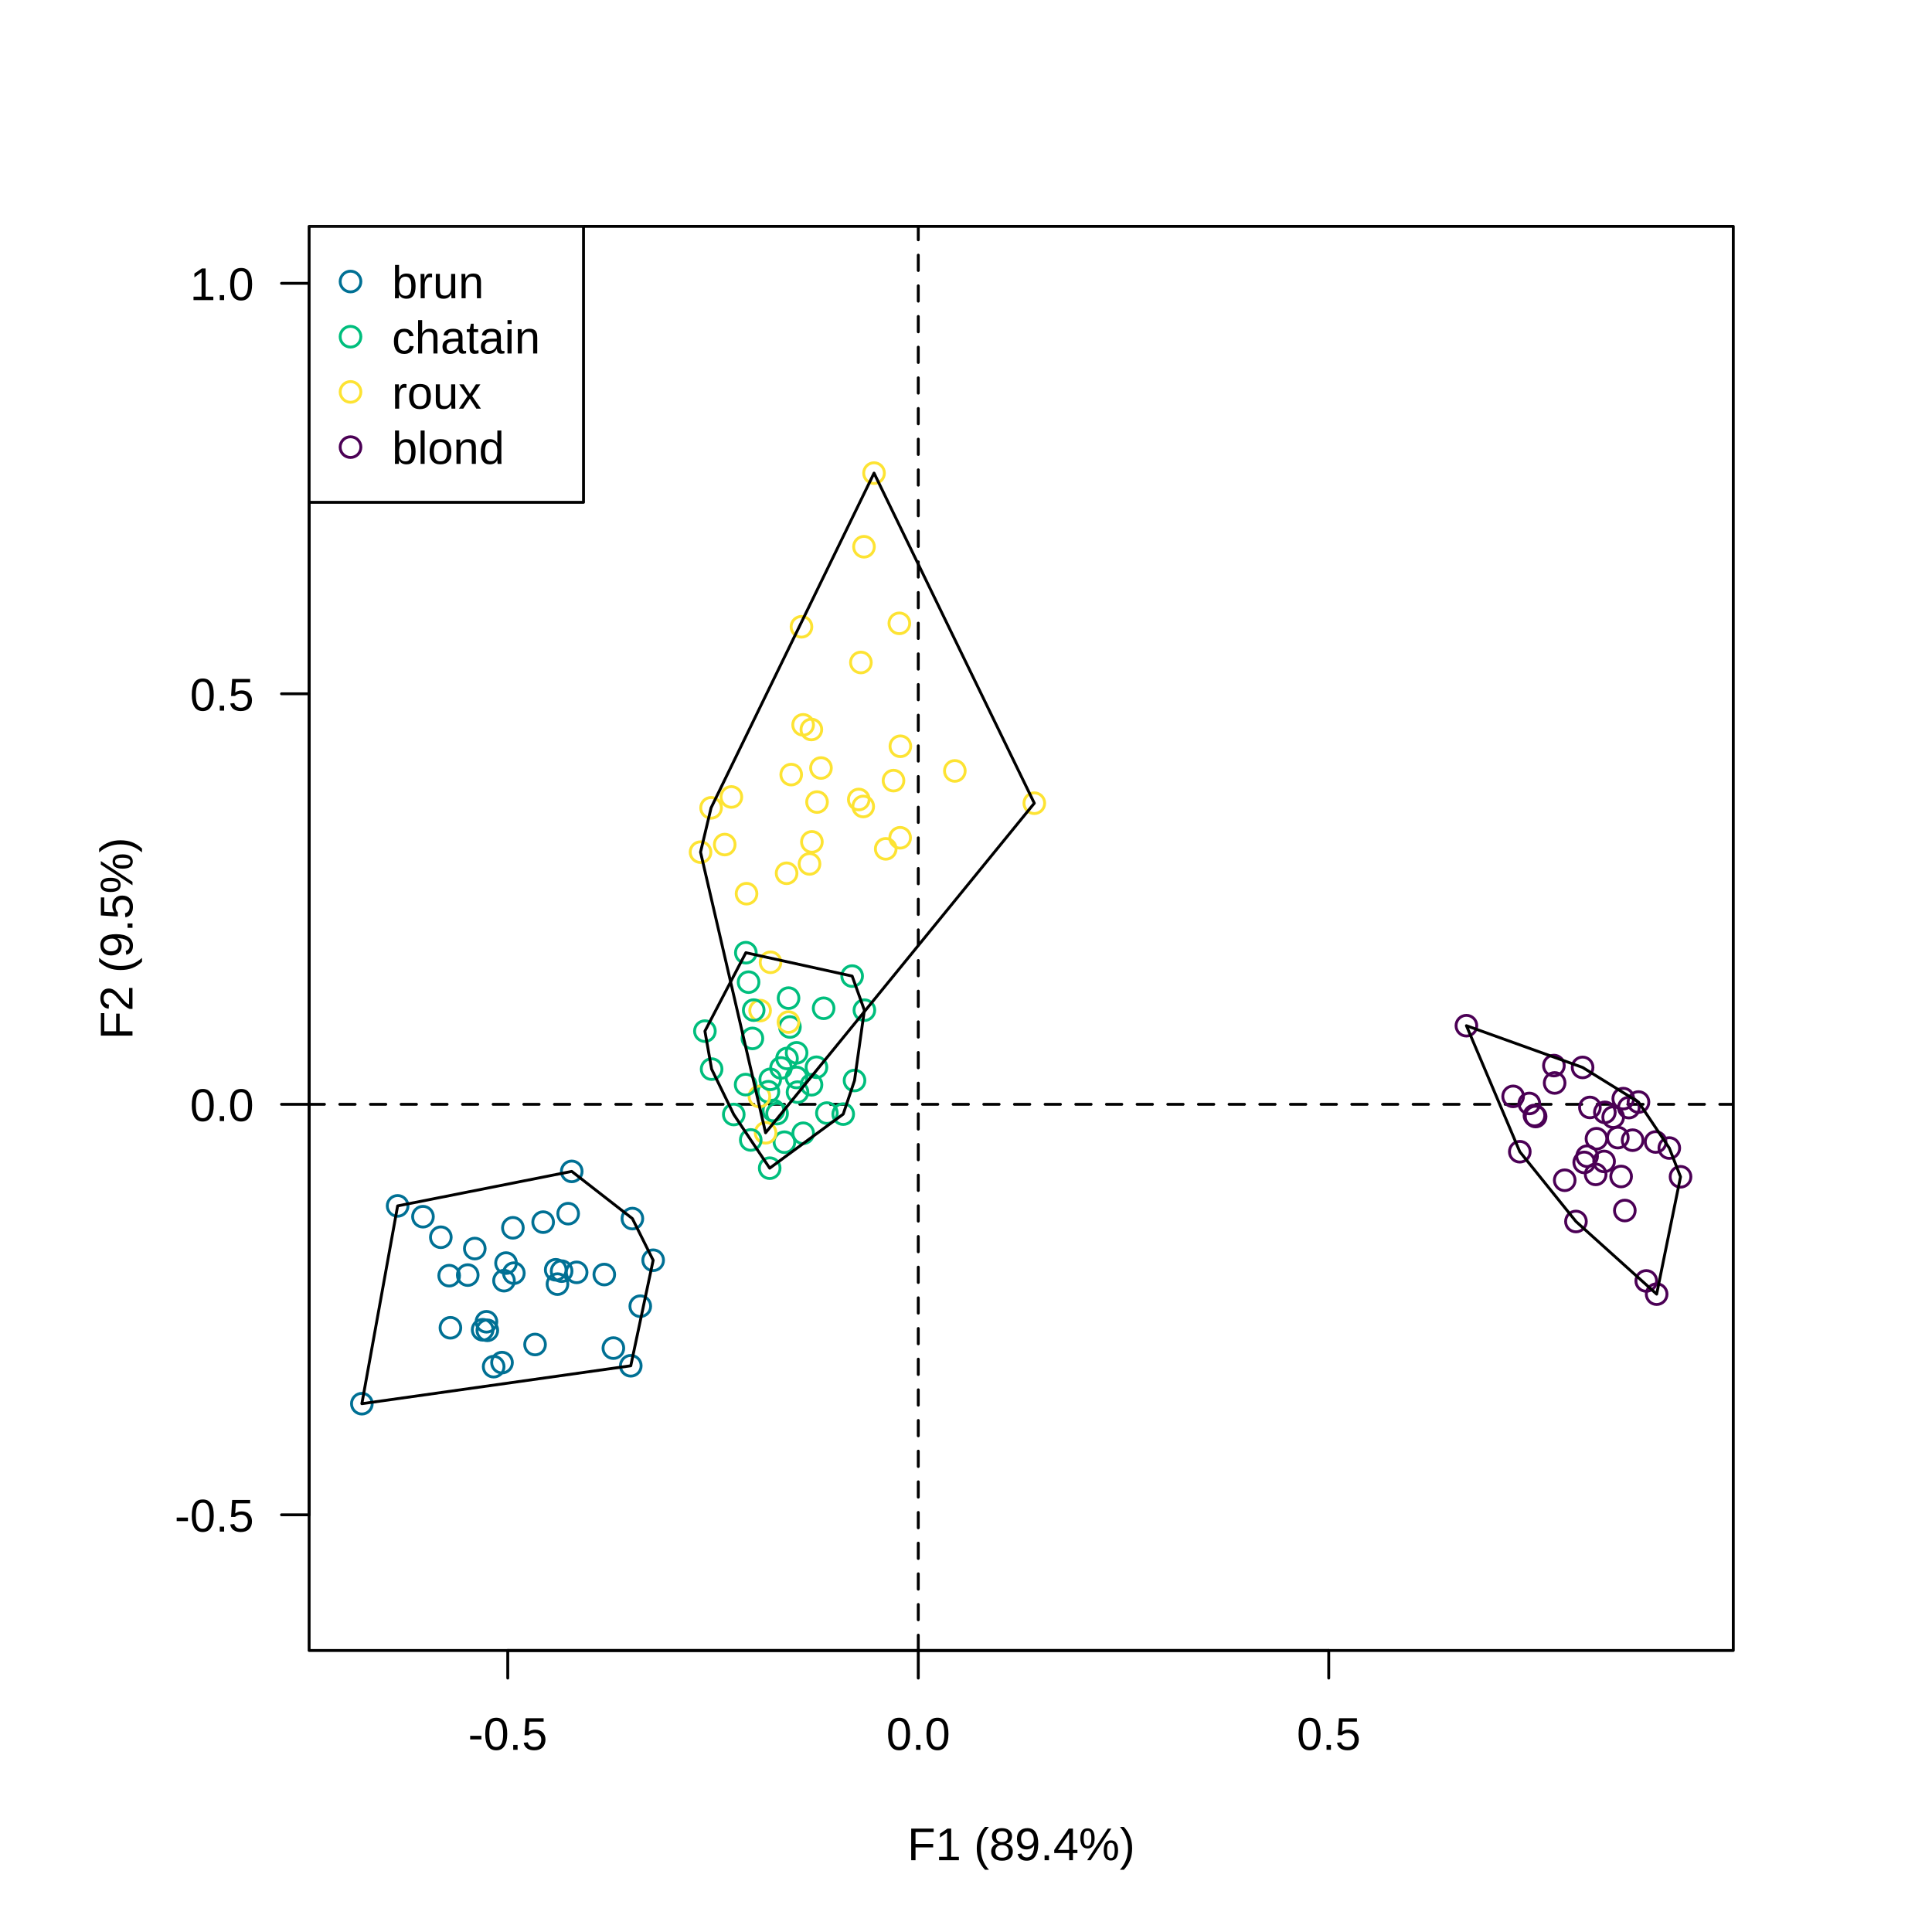
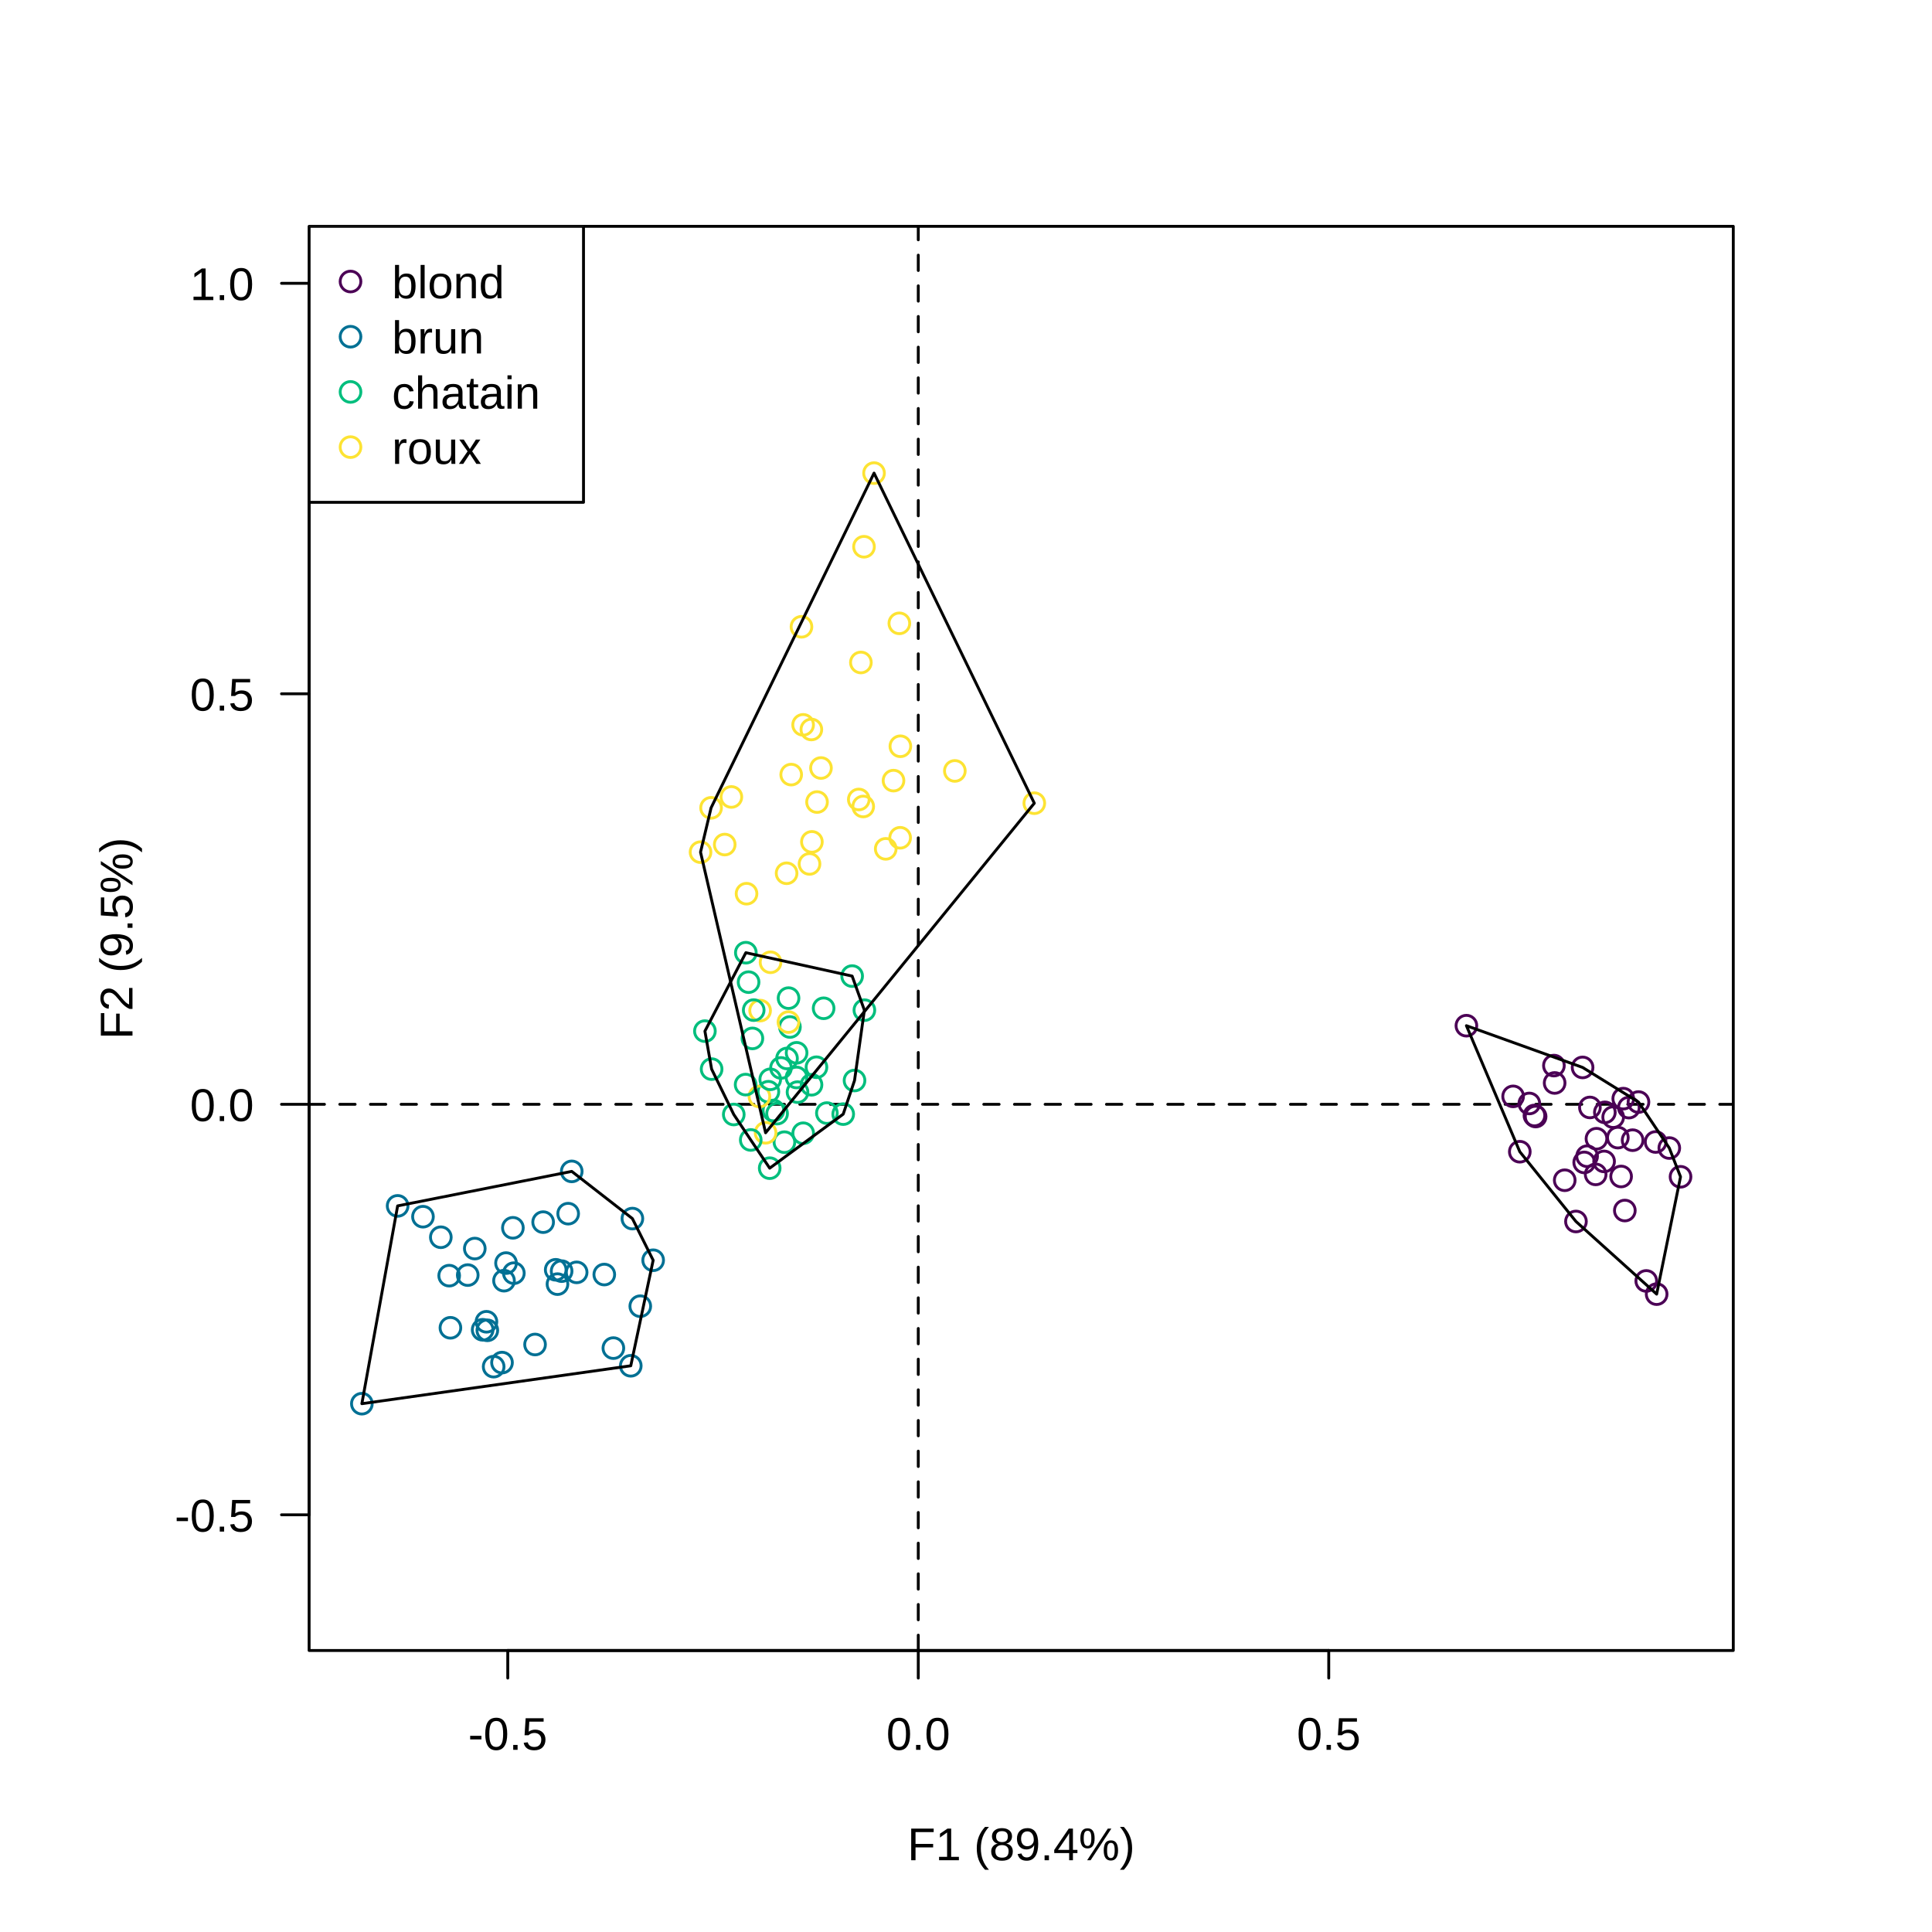
<svg xmlns="http://www.w3.org/2000/svg" class="svglite" width="504.00pt" height="504.00pt" viewBox="0 0 504.00 504.00">
  <defs>
    <style type="text/css">
    .svglite line, .svglite polyline, .svglite polygon, .svglite path, .svglite rect, .svglite circle {
      fill: none;
      stroke: #000000;
      stroke-linecap: round;
      stroke-linejoin: round;
      stroke-miterlimit: 10.00;
    }
    .svglite text {
      white-space: pre;
    }
  </style>
  </defs>
  <rect width="100%" height="100%" style="stroke: none; fill: #FFFFFF;" />
  <defs>
    <clipPath id="cpMC4wMHw1MDQuMDB8MC4wMHw1MDQuMDA=">
      <rect x="0.00" y="0.00" width="504.00" height="504.00" />
    </clipPath>
  </defs>
  <g clip-path="url(#cpMC4wMHw1MDQuMDB8MC4wMHw1MDQuMDA=)">
</g>
  <defs>
    <clipPath id="cpODAuNjR8NDUyLjE2fDU5LjA0fDQzMC41Ng==">
      <rect x="80.64" y="59.04" width="371.52" height="371.52" />
    </clipPath>
  </defs>
  <g clip-path="url(#cpODAuNjR8NDUyLjE2fDU5LjA0fDQzMC41Ng==)">
    <line x1="80.64" y1="288.08" x2="452.16" y2="288.08" style="stroke-width: 0.75; stroke-dasharray: 4.00,4.00;" />
    <line x1="239.55" y1="430.56" x2="239.55" y2="59.04" style="stroke-width: 0.75; stroke-dasharray: 4.00,4.00;" />
    <circle cx="131.48" cy="334.09" r="2.70" style="stroke-width: 0.75; stroke: #007094;" />
    <circle cx="207.79" cy="281.08" r="2.70" style="stroke-width: 0.75; stroke: #00BE7D;" />
    <circle cx="211.80" cy="219.62" r="2.70" style="stroke-width: 0.75; stroke: #FDE333;" />
    <circle cx="418.46" cy="302.98" r="2.70" style="stroke-width: 0.75; stroke: #4B0055;" />
    <circle cx="127.13" cy="347.04" r="2.70" style="stroke-width: 0.75; stroke: #007094;" />
    <circle cx="222.92" cy="281.87" r="2.70" style="stroke-width: 0.75; stroke: #00BE7D;" />
    <circle cx="209.51" cy="189.09" r="2.70" style="stroke-width: 0.75; stroke: #FDE333;" />
    <circle cx="396.47" cy="300.45" r="2.70" style="stroke-width: 0.75; stroke: #4B0055;" />
    <circle cx="126.90" cy="344.81" r="2.70" style="stroke-width: 0.75; stroke: #007094;" />
    <circle cx="201.76" cy="289.69" r="2.70" style="stroke-width: 0.75; stroke: #00BE7D;" />
    <circle cx="198.29" cy="263.63" r="2.70" style="stroke-width: 0.75; stroke: #FDE333;" />
    <circle cx="405.37" cy="277.98" r="2.70" style="stroke-width: 0.75; stroke: #4B0055;" />
    <circle cx="94.40" cy="366.18" r="2.70" style="stroke-width: 0.75; stroke: #007094;" />
    <circle cx="202.72" cy="290.51" r="2.70" style="stroke-width: 0.75; stroke: #00BE7D;" />
    <circle cx="214.17" cy="200.35" r="2.70" style="stroke-width: 0.75; stroke: #FDE333;" />
    <circle cx="382.54" cy="267.57" r="2.70" style="stroke-width: 0.75; stroke: #4B0055;" />
    <circle cx="167.03" cy="340.75" r="2.70" style="stroke-width: 0.75; stroke: #007094;" />
    <circle cx="200.45" cy="284.80" r="2.70" style="stroke-width: 0.75; stroke: #00BE7D;" />
    <circle cx="198.11" cy="286.04" r="2.70" style="stroke-width: 0.75; stroke: #FDE333;" />
    <circle cx="416.47" cy="297.06" r="2.70" style="stroke-width: 0.75; stroke: #4B0055;" />
    <circle cx="103.73" cy="314.58" r="2.70" style="stroke-width: 0.75; stroke: #007094;" />
    <circle cx="200.94" cy="281.56" r="2.70" style="stroke-width: 0.75; stroke: #00BE7D;" />
    <circle cx="201.01" cy="251.03" r="2.70" style="stroke-width: 0.75; stroke: #FDE333;" />
    <circle cx="408.19" cy="307.89" r="2.70" style="stroke-width: 0.75; stroke: #4B0055;" />
    <circle cx="132.01" cy="329.50" r="2.70" style="stroke-width: 0.75; stroke: #007094;" />
    <circle cx="204.63" cy="297.96" r="2.70" style="stroke-width: 0.75; stroke: #00BE7D;" />
    <circle cx="231.06" cy="221.44" r="2.70" style="stroke-width: 0.75; stroke: #FDE333;" />
    <circle cx="424.92" cy="288.94" r="2.70" style="stroke-width: 0.75; stroke: #4B0055;" />
    <circle cx="164.97" cy="317.89" r="2.70" style="stroke-width: 0.75; stroke: #007094;" />
    <circle cx="196.28" cy="270.89" r="2.70" style="stroke-width: 0.75; stroke: #00BE7D;" />
    <circle cx="225.39" cy="142.63" r="2.70" style="stroke-width: 0.75; stroke: #FDE333;" />
    <circle cx="400.60" cy="291.27" r="2.70" style="stroke-width: 0.75; stroke: #4B0055;" />
    <circle cx="123.86" cy="325.71" r="2.70" style="stroke-width: 0.75; stroke: #007094;" />
    <circle cx="195.28" cy="256.21" r="2.70" style="stroke-width: 0.75; stroke: #00BE7D;" />
    <circle cx="233.09" cy="203.64" r="2.70" style="stroke-width: 0.75; stroke: #FDE333;" />
    <circle cx="394.73" cy="286.01" r="2.70" style="stroke-width: 0.75; stroke: #4B0055;" />
    <circle cx="160.01" cy="351.68" r="2.70" style="stroke-width: 0.75; stroke: #007094;" />
    <circle cx="194.51" cy="282.94" r="2.70" style="stroke-width: 0.75; stroke: #00BE7D;" />
    <circle cx="199.72" cy="295.51" r="2.70" style="stroke-width: 0.75; stroke: #FDE333;" />
    <circle cx="425.90" cy="297.44" r="2.70" style="stroke-width: 0.75; stroke: #4B0055;" />
    <circle cx="130.96" cy="355.46" r="2.70" style="stroke-width: 0.75; stroke: #007094;" />
    <circle cx="214.86" cy="263.03" r="2.70" style="stroke-width: 0.75; stroke: #00BE7D;" />
    <circle cx="182.75" cy="222.30" r="2.70" style="stroke-width: 0.75; stroke: #FDE333;" />
    <circle cx="438.40" cy="306.99" r="2.70" style="stroke-width: 0.75; stroke: #4B0055;" />
    <circle cx="149.15" cy="305.58" r="2.70" style="stroke-width: 0.75; stroke: #007094;" />
    <circle cx="222.30" cy="254.63" r="2.70" style="stroke-width: 0.75; stroke: #00BE7D;" />
    <circle cx="189.06" cy="220.32" r="2.70" style="stroke-width: 0.75; stroke: #FDE333;" />
    <circle cx="400.29" cy="291.00" r="2.70" style="stroke-width: 0.75; stroke: #4B0055;" />
    <circle cx="110.34" cy="317.40" r="2.70" style="stroke-width: 0.75; stroke: #007094;" />
    <circle cx="205.31" cy="276.12" r="2.70" style="stroke-width: 0.75; stroke: #00BE7D;" />
    <circle cx="205.20" cy="227.81" r="2.70" style="stroke-width: 0.75; stroke: #FDE333;" />
    <circle cx="429.46" cy="334.16" r="2.70" style="stroke-width: 0.75; stroke: #4B0055;" />
    <circle cx="164.55" cy="356.29" r="2.70" style="stroke-width: 0.75; stroke: #007094;" />
    <circle cx="200.79" cy="304.74" r="2.70" style="stroke-width: 0.75; stroke: #00BE7D;" />
    <circle cx="224.58" cy="172.82" r="2.70" style="stroke-width: 0.75; stroke: #FDE333;" />
    <circle cx="413.27" cy="303.24" r="2.70" style="stroke-width: 0.75; stroke: #4B0055;" />
    <circle cx="146.51" cy="331.60" r="2.70" style="stroke-width: 0.75; stroke: #007094;" />
    <circle cx="212.99" cy="278.41" r="2.70" style="stroke-width: 0.75; stroke: #00BE7D;" />
    <circle cx="211.18" cy="225.37" r="2.70" style="stroke-width: 0.75; stroke: #FDE333;" />
    <circle cx="411.12" cy="318.65" r="2.70" style="stroke-width: 0.75; stroke: #4B0055;" />
    <circle cx="170.39" cy="328.76" r="2.70" style="stroke-width: 0.75; stroke: #007094;" />
    <circle cx="208.05" cy="284.90" r="2.70" style="stroke-width: 0.75; stroke: #00BE7D;" />
    <circle cx="234.88" cy="194.68" r="2.70" style="stroke-width: 0.75; stroke: #FDE333;" />
    <circle cx="432.17" cy="337.60" r="2.70" style="stroke-width: 0.75; stroke: #4B0055;" />
    <circle cx="122.02" cy="332.63" r="2.70" style="stroke-width: 0.75; stroke: #007094;" />
    <circle cx="185.64" cy="278.90" r="2.70" style="stroke-width: 0.75; stroke: #00BE7D;" />
    <circle cx="224.03" cy="208.56" r="2.70" style="stroke-width: 0.75; stroke: #FDE333;" />
    <circle cx="412.85" cy="278.46" r="2.70" style="stroke-width: 0.75; stroke: #4B0055;" />
    <circle cx="144.97" cy="331.25" r="2.70" style="stroke-width: 0.75; stroke: #007094;" />
    <circle cx="225.49" cy="263.52" r="2.70" style="stroke-width: 0.75; stroke: #00BE7D;" />
    <circle cx="185.50" cy="210.74" r="2.70" style="stroke-width: 0.75; stroke: #FDE333;" />
    <circle cx="414.03" cy="301.62" r="2.70" style="stroke-width: 0.75; stroke: #4B0055;" />
    <circle cx="125.91" cy="346.90" r="2.70" style="stroke-width: 0.75; stroke: #007094;" />
    <circle cx="195.85" cy="297.38" r="2.70" style="stroke-width: 0.75; stroke: #00BE7D;" />
    <circle cx="234.82" cy="218.55" r="2.70" style="stroke-width: 0.75; stroke: #FDE333;" />
    <circle cx="423.46" cy="286.60" r="2.70" style="stroke-width: 0.75; stroke: #4B0055;" />
    <circle cx="133.80" cy="320.30" r="2.70" style="stroke-width: 0.75; stroke: #007094;" />
    <circle cx="209.53" cy="295.63" r="2.70" style="stroke-width: 0.75; stroke: #00BE7D;" />
    <circle cx="209.08" cy="163.51" r="2.70" style="stroke-width: 0.75; stroke: #FDE333;" />
    <circle cx="422.05" cy="296.77" r="2.70" style="stroke-width: 0.75; stroke: #4B0055;" />
    <circle cx="139.58" cy="350.74" r="2.70" style="stroke-width: 0.75; stroke: #007094;" />
    <circle cx="215.71" cy="290.37" r="2.70" style="stroke-width: 0.75; stroke: #00BE7D;" />
    <circle cx="234.61" cy="162.61" r="2.70" style="stroke-width: 0.75; stroke: #FDE333;" />
    <circle cx="418.66" cy="290.18" r="2.70" style="stroke-width: 0.75; stroke: #4B0055;" />
    <circle cx="141.69" cy="318.82" r="2.70" style="stroke-width: 0.75; stroke: #007094;" />
    <circle cx="194.57" cy="248.53" r="2.70" style="stroke-width: 0.75; stroke: #00BE7D;" />
    <circle cx="206.40" cy="202.07" r="2.70" style="stroke-width: 0.75; stroke: #FDE333;" />
    <circle cx="420.83" cy="291.43" r="2.70" style="stroke-width: 0.75; stroke: #4B0055;" />
    <circle cx="145.43" cy="334.99" r="2.70" style="stroke-width: 0.75; stroke: #007094;" />
    <circle cx="206.07" cy="267.91" r="2.70" style="stroke-width: 0.75; stroke: #00BE7D;" />
    <circle cx="213.14" cy="209.23" r="2.70" style="stroke-width: 0.75; stroke: #FDE333;" />
    <circle cx="398.95" cy="287.86" r="2.70" style="stroke-width: 0.75; stroke: #4B0055;" />
    <circle cx="134.05" cy="332.13" r="2.70" style="stroke-width: 0.75; stroke: #007094;" />
    <circle cx="183.89" cy="268.99" r="2.70" style="stroke-width: 0.75; stroke: #00BE7D;" />
    <circle cx="211.66" cy="190.30" r="2.70" style="stroke-width: 0.75; stroke: #FDE333;" />
    <circle cx="422.90" cy="306.91" r="2.70" style="stroke-width: 0.75; stroke: #4B0055;" />
    <circle cx="115.00" cy="322.76" r="2.70" style="stroke-width: 0.75; stroke: #007094;" />
    <circle cx="207.81" cy="274.65" r="2.70" style="stroke-width: 0.75; stroke: #00BE7D;" />
    <circle cx="225.19" cy="210.39" r="2.70" style="stroke-width: 0.75; stroke: #FDE333;" />
    <circle cx="414.76" cy="288.90" r="2.70" style="stroke-width: 0.75; stroke: #4B0055;" />
    <circle cx="117.50" cy="346.38" r="2.70" style="stroke-width: 0.75; stroke: #007094;" />
    <circle cx="219.97" cy="290.64" r="2.70" style="stroke-width: 0.75; stroke: #00BE7D;" />
    <circle cx="190.79" cy="207.90" r="2.70" style="stroke-width: 0.75; stroke: #FDE333;" />
    <circle cx="435.47" cy="299.49" r="2.70" style="stroke-width: 0.75; stroke: #4B0055;" />
    <circle cx="128.78" cy="356.52" r="2.70" style="stroke-width: 0.75; stroke: #007094;" />
    <circle cx="196.62" cy="263.51" r="2.70" style="stroke-width: 0.75; stroke: #00BE7D;" />
    <circle cx="194.75" cy="233.14" r="2.70" style="stroke-width: 0.75; stroke: #FDE333;" />
    <circle cx="416.26" cy="306.36" r="2.70" style="stroke-width: 0.75; stroke: #4B0055;" />
    <circle cx="117.18" cy="332.78" r="2.70" style="stroke-width: 0.75; stroke: #007094;" />
    <circle cx="191.42" cy="290.74" r="2.70" style="stroke-width: 0.75; stroke: #00BE7D;" />
    <circle cx="249.09" cy="201.11" r="2.70" style="stroke-width: 0.75; stroke: #FDE333;" />
    <circle cx="405.56" cy="282.51" r="2.70" style="stroke-width: 0.75; stroke: #4B0055;" />
    <circle cx="150.43" cy="331.92" r="2.70" style="stroke-width: 0.75; stroke: #007094;" />
    <circle cx="203.74" cy="278.59" r="2.70" style="stroke-width: 0.75; stroke: #00BE7D;" />
    <circle cx="269.82" cy="209.53" r="2.70" style="stroke-width: 0.75; stroke: #FDE333;" />
    <circle cx="427.43" cy="287.49" r="2.70" style="stroke-width: 0.75; stroke: #4B0055;" />
    <circle cx="148.22" cy="316.61" r="2.70" style="stroke-width: 0.75; stroke: #007094;" />
    <circle cx="211.70" cy="282.98" r="2.70" style="stroke-width: 0.75; stroke: #00BE7D;" />
    <circle cx="228.01" cy="123.42" r="2.70" style="stroke-width: 0.75; stroke: #FDE333;" />
    <circle cx="431.90" cy="297.91" r="2.70" style="stroke-width: 0.75; stroke: #4B0055;" />
    <circle cx="157.64" cy="332.49" r="2.70" style="stroke-width: 0.75; stroke: #007094;" />
    <circle cx="205.71" cy="260.38" r="2.70" style="stroke-width: 0.75; stroke: #00BE7D;" />
    <circle cx="205.68" cy="266.63" r="2.70" style="stroke-width: 0.75; stroke: #FDE333;" />
    <circle cx="423.87" cy="315.79" r="2.70" style="stroke-width: 0.75; stroke: #4B0055;" />
  </g>
  <g clip-path="url(#cpMC4wMHw1MDQuMDB8MC4wMHw1MDQuMDA=)">
    <line x1="132.46" y1="430.56" x2="346.63" y2="430.56" style="stroke-width: 0.75;" />
    <line x1="132.46" y1="430.56" x2="132.46" y2="437.76" style="stroke-width: 0.75;" />
    <line x1="239.55" y1="430.56" x2="239.55" y2="437.76" style="stroke-width: 0.75;" />
    <line x1="346.63" y1="430.56" x2="346.63" y2="437.76" style="stroke-width: 0.75;" />
    <text x="132.46" y="456.48" text-anchor="middle" style="font-size: 12.00px; font-family: &quot;Arial&quot;;" textLength="23.43px" lengthAdjust="spacingAndGlyphs">-0.5</text>
    <text x="239.55" y="456.48" text-anchor="middle" style="font-size: 12.00px; font-family: &quot;Arial&quot;;" textLength="19.09px" lengthAdjust="spacingAndGlyphs">0.0</text>
    <text x="346.63" y="456.48" text-anchor="middle" style="font-size: 12.00px; font-family: &quot;Arial&quot;;" textLength="19.09px" lengthAdjust="spacingAndGlyphs">0.5</text>
    <line x1="80.64" y1="395.17" x2="80.64" y2="73.91" style="stroke-width: 0.75;" />
    <line x1="80.64" y1="395.17" x2="73.44" y2="395.17" style="stroke-width: 0.75;" />
    <line x1="80.64" y1="288.08" x2="73.44" y2="288.08" style="stroke-width: 0.75;" />
    <line x1="80.64" y1="180.99" x2="73.44" y2="180.99" style="stroke-width: 0.75;" />
    <line x1="80.64" y1="73.91" x2="73.44" y2="73.91" style="stroke-width: 0.75;" />
    <text x="66.24" y="399.54" text-anchor="end" style="font-size: 12.00px; font-family: &quot;Arial&quot;;" textLength="23.43px" lengthAdjust="spacingAndGlyphs">-0.5</text>
    <text x="66.24" y="292.45" text-anchor="end" style="font-size: 12.00px; font-family: &quot;Arial&quot;;" textLength="19.09px" lengthAdjust="spacingAndGlyphs">0.0</text>
    <text x="66.24" y="185.37" text-anchor="end" style="font-size: 12.00px; font-family: &quot;Arial&quot;;" textLength="19.09px" lengthAdjust="spacingAndGlyphs">0.5</text>
    <text x="66.24" y="78.28" text-anchor="end" style="font-size: 12.00px; font-family: &quot;Arial&quot;;" textLength="19.09px" lengthAdjust="spacingAndGlyphs">1.0</text>
    <polygon points="80.64,430.56 452.16,430.56 452.16,59.04 80.64,59.04 " style="stroke-width: 0.75;" />
    <text x="266.40" y="485.28" text-anchor="middle" style="font-size: 12.00px; font-family: &quot;Arial&quot;;" textLength="65.86px" lengthAdjust="spacingAndGlyphs">F1 (89.4%)</text>
    <text transform="translate(34.56,244.80) rotate(-90)" text-anchor="middle" style="font-size: 12.00px; font-family: &quot;Arial&quot;;" textLength="58.22px" lengthAdjust="spacingAndGlyphs">F2 (9.5%)</text>
  </g>
  <g clip-path="url(#cpODAuNjR8NDUyLjE2fDU5LjA0fDQzMC41Ng==)">
    <rect x="80.64" y="59.04" width="71.58" height="72.00" style="stroke-width: 0.75; fill: #FFFFFF;" />
-     <circle cx="91.44" cy="73.44" r="2.70" style="stroke-width: 0.75; stroke: #007094;" />
-     <circle cx="91.44" cy="87.84" r="2.70" style="stroke-width: 0.75; stroke: #00BE7D;" />
-     <circle cx="91.44" cy="102.24" r="2.70" style="stroke-width: 0.75; stroke: #FDE333;" />
-     <circle cx="91.44" cy="116.64" r="2.70" style="stroke-width: 0.75; stroke: #4B0055;" />
-     <text x="102.24" y="77.81" style="font-size: 12.00px; font-family: &quot;Arial&quot;;" textLength="27.77px" lengthAdjust="spacingAndGlyphs">brun</text>
-     <text x="102.24" y="92.21" style="font-size: 12.00px; font-family: &quot;Arial&quot;;" textLength="44.58px" lengthAdjust="spacingAndGlyphs">chatain</text>
-     <text x="102.24" y="106.61" style="font-size: 12.00px; font-family: &quot;Arial&quot;;" textLength="26.73px" lengthAdjust="spacingAndGlyphs">roux</text>
-     <text x="102.24" y="121.01" style="font-size: 12.00px; font-family: &quot;Arial&quot;;" textLength="33.52px" lengthAdjust="spacingAndGlyphs">blond</text>
+     <circle cx="91.44" cy="73.44" r="2.70" style="stroke-width: 0.75; stroke: #4B0055;" />
+     <circle cx="91.44" cy="87.84" r="2.70" style="stroke-width: 0.75; stroke: #007094;" />
+     <circle cx="91.44" cy="102.24" r="2.70" style="stroke-width: 0.75; stroke: #00BE7D;" />
+     <circle cx="91.44" cy="116.64" r="2.70" style="stroke-width: 0.75; stroke: #FDE333;" />
+     <text x="102.24" y="77.81" style="font-size: 12.00px; font-family: &quot;Arial&quot;;" textLength="33.52px" lengthAdjust="spacingAndGlyphs">blond</text>
+     <text x="102.24" y="92.21" style="font-size: 12.00px; font-family: &quot;Arial&quot;;" textLength="27.77px" lengthAdjust="spacingAndGlyphs">brun</text>
+     <text x="102.24" y="106.61" style="font-size: 12.00px; font-family: &quot;Arial&quot;;" textLength="44.58px" lengthAdjust="spacingAndGlyphs">chatain</text>
+     <text x="102.24" y="121.01" style="font-size: 12.00px; font-family: &quot;Arial&quot;;" textLength="26.73px" lengthAdjust="spacingAndGlyphs">roux</text>
    <polygon points="438.40,306.99 432.17,337.60 411.12,318.65 396.47,300.45 382.54,267.57 412.85,278.46 427.43,287.49 435.47,299.49 438.40,306.99 " style="stroke-width: 0.75;" />
    <polygon points="164.55,356.29 94.40,366.18 103.73,314.58 149.15,305.58 164.97,317.89 170.39,328.76 164.55,356.29 " style="stroke-width: 0.75;" />
    <polygon points="222.92,281.87 219.97,290.64 200.79,304.74 195.85,297.38 191.42,290.74 185.64,278.90 183.89,268.99 194.57,248.53 222.30,254.63 225.49,263.52 222.92,281.87 " style="stroke-width: 0.75;" />
    <polygon points="199.72,295.51 182.75,222.30 185.50,210.74 228.01,123.42 269.82,209.53 199.72,295.51 " style="stroke-width: 0.75;" />
  </g>
</svg>
